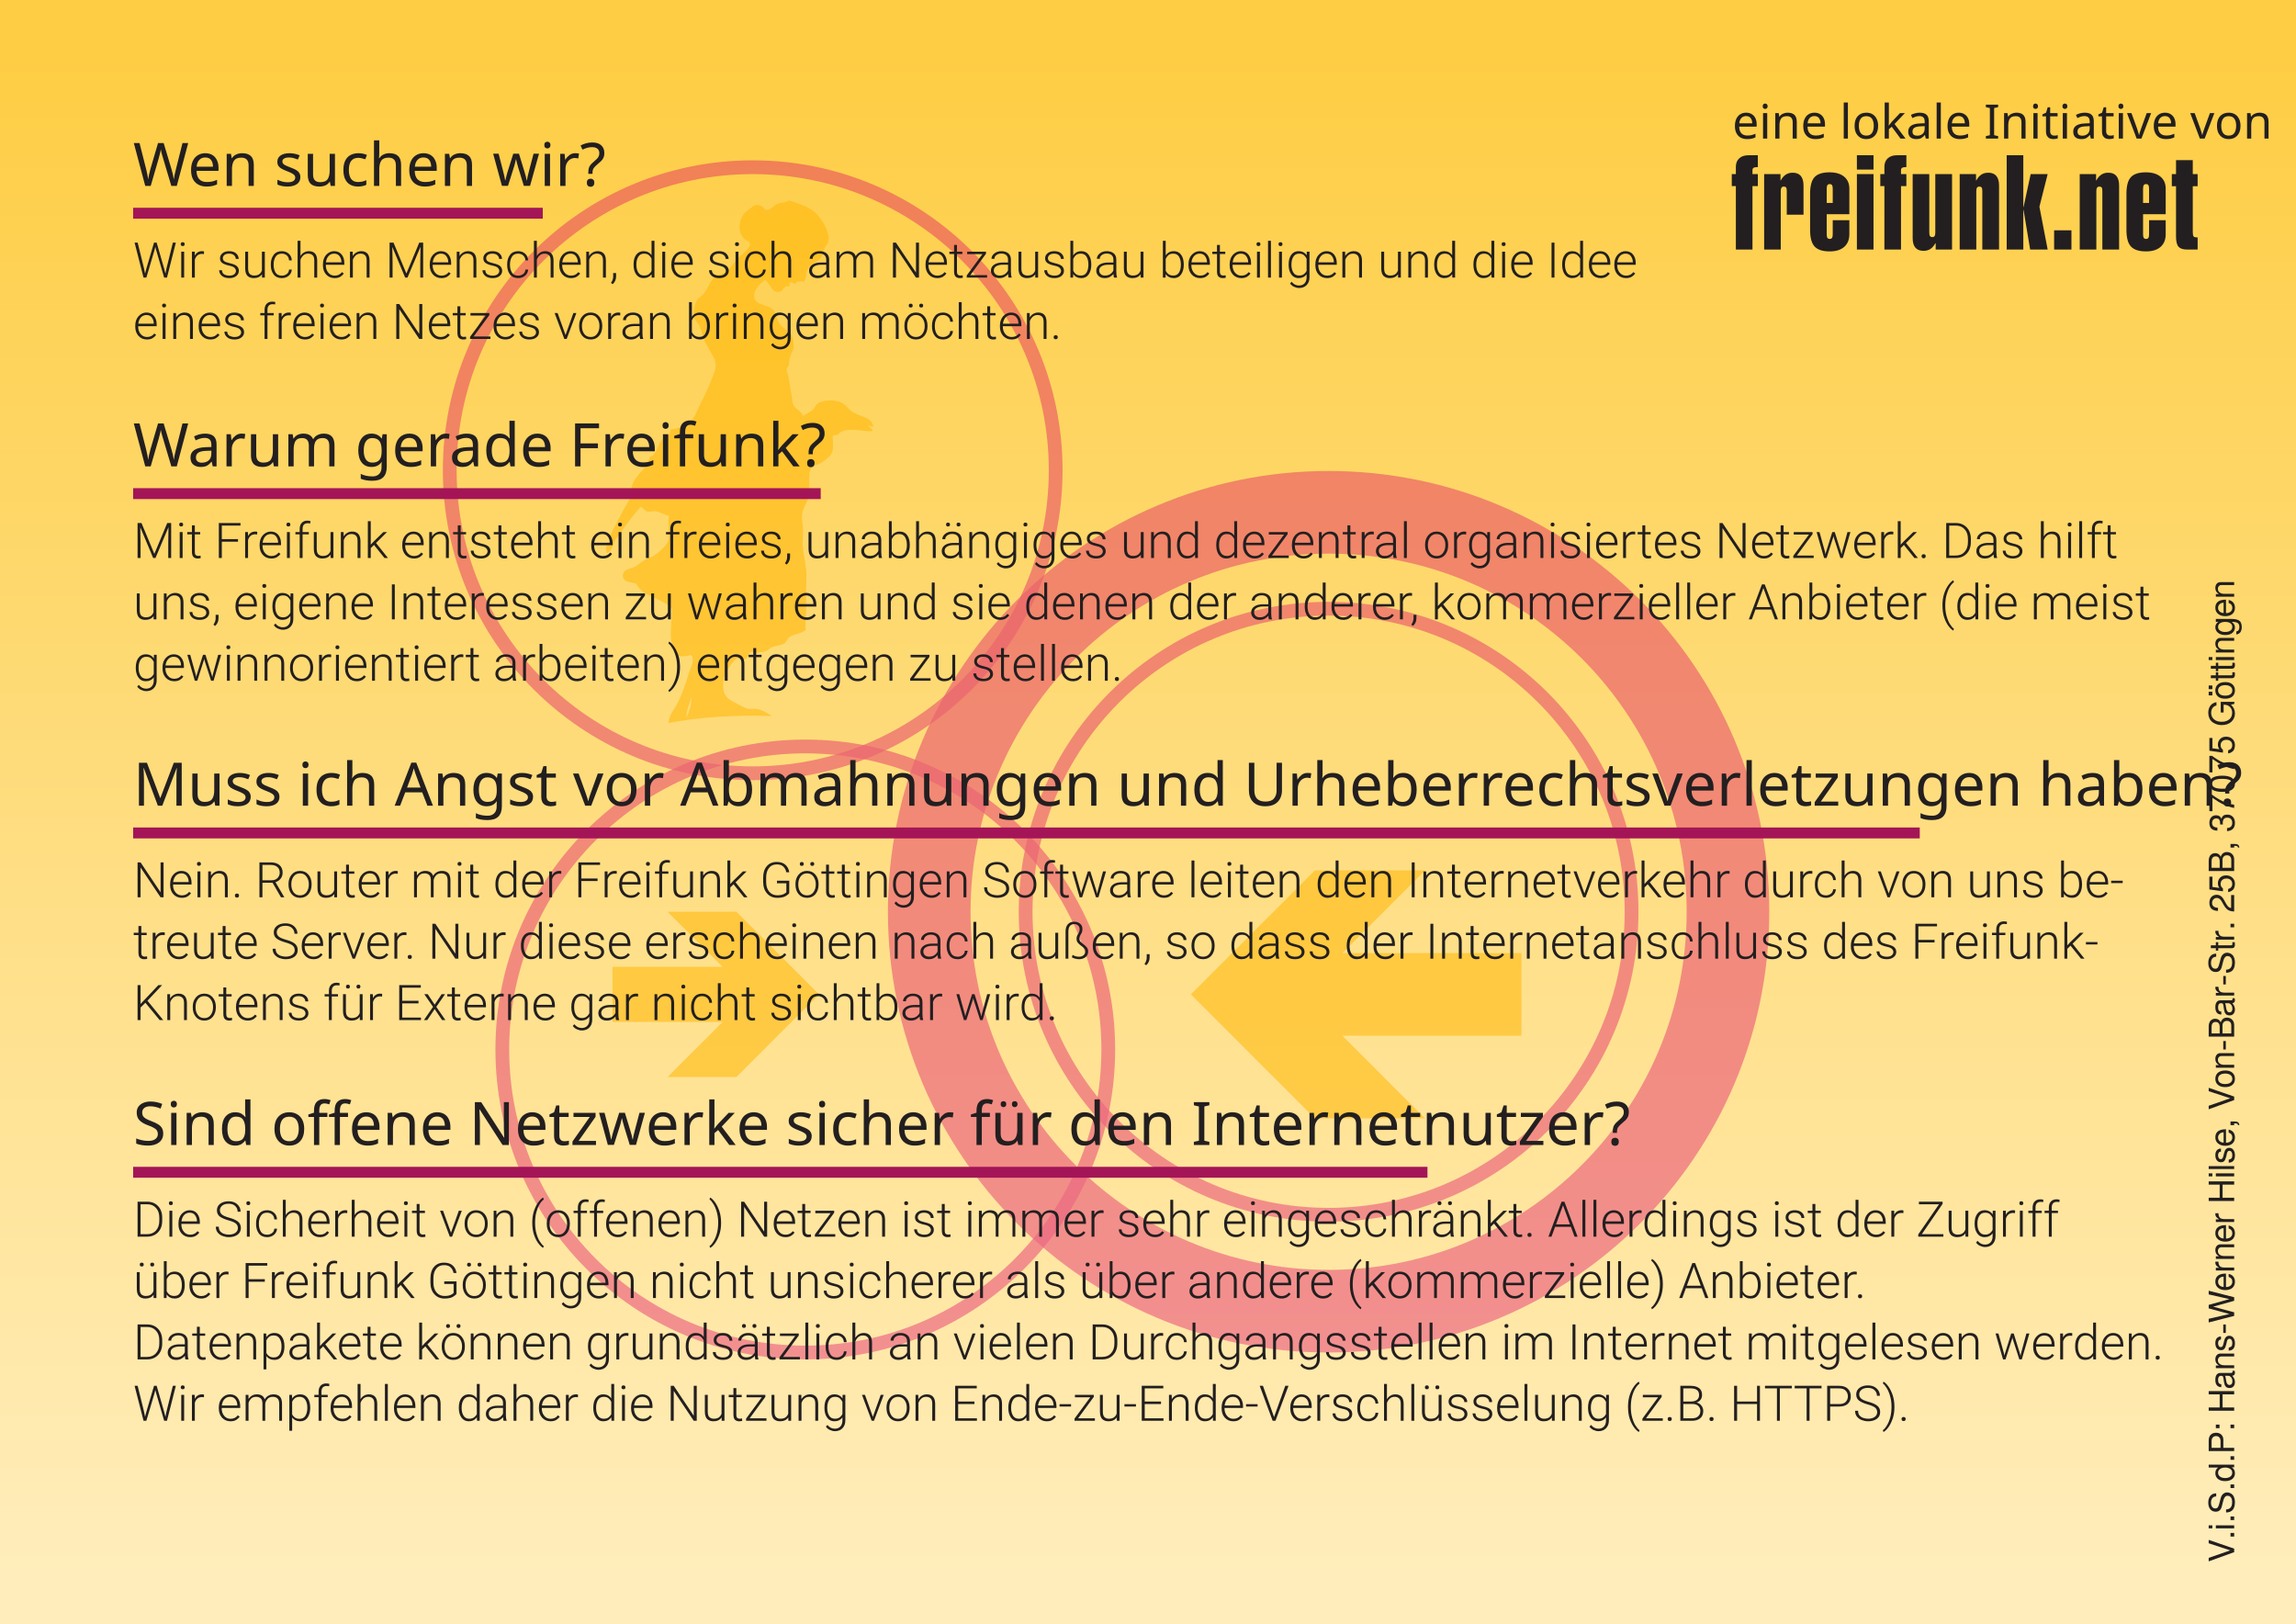
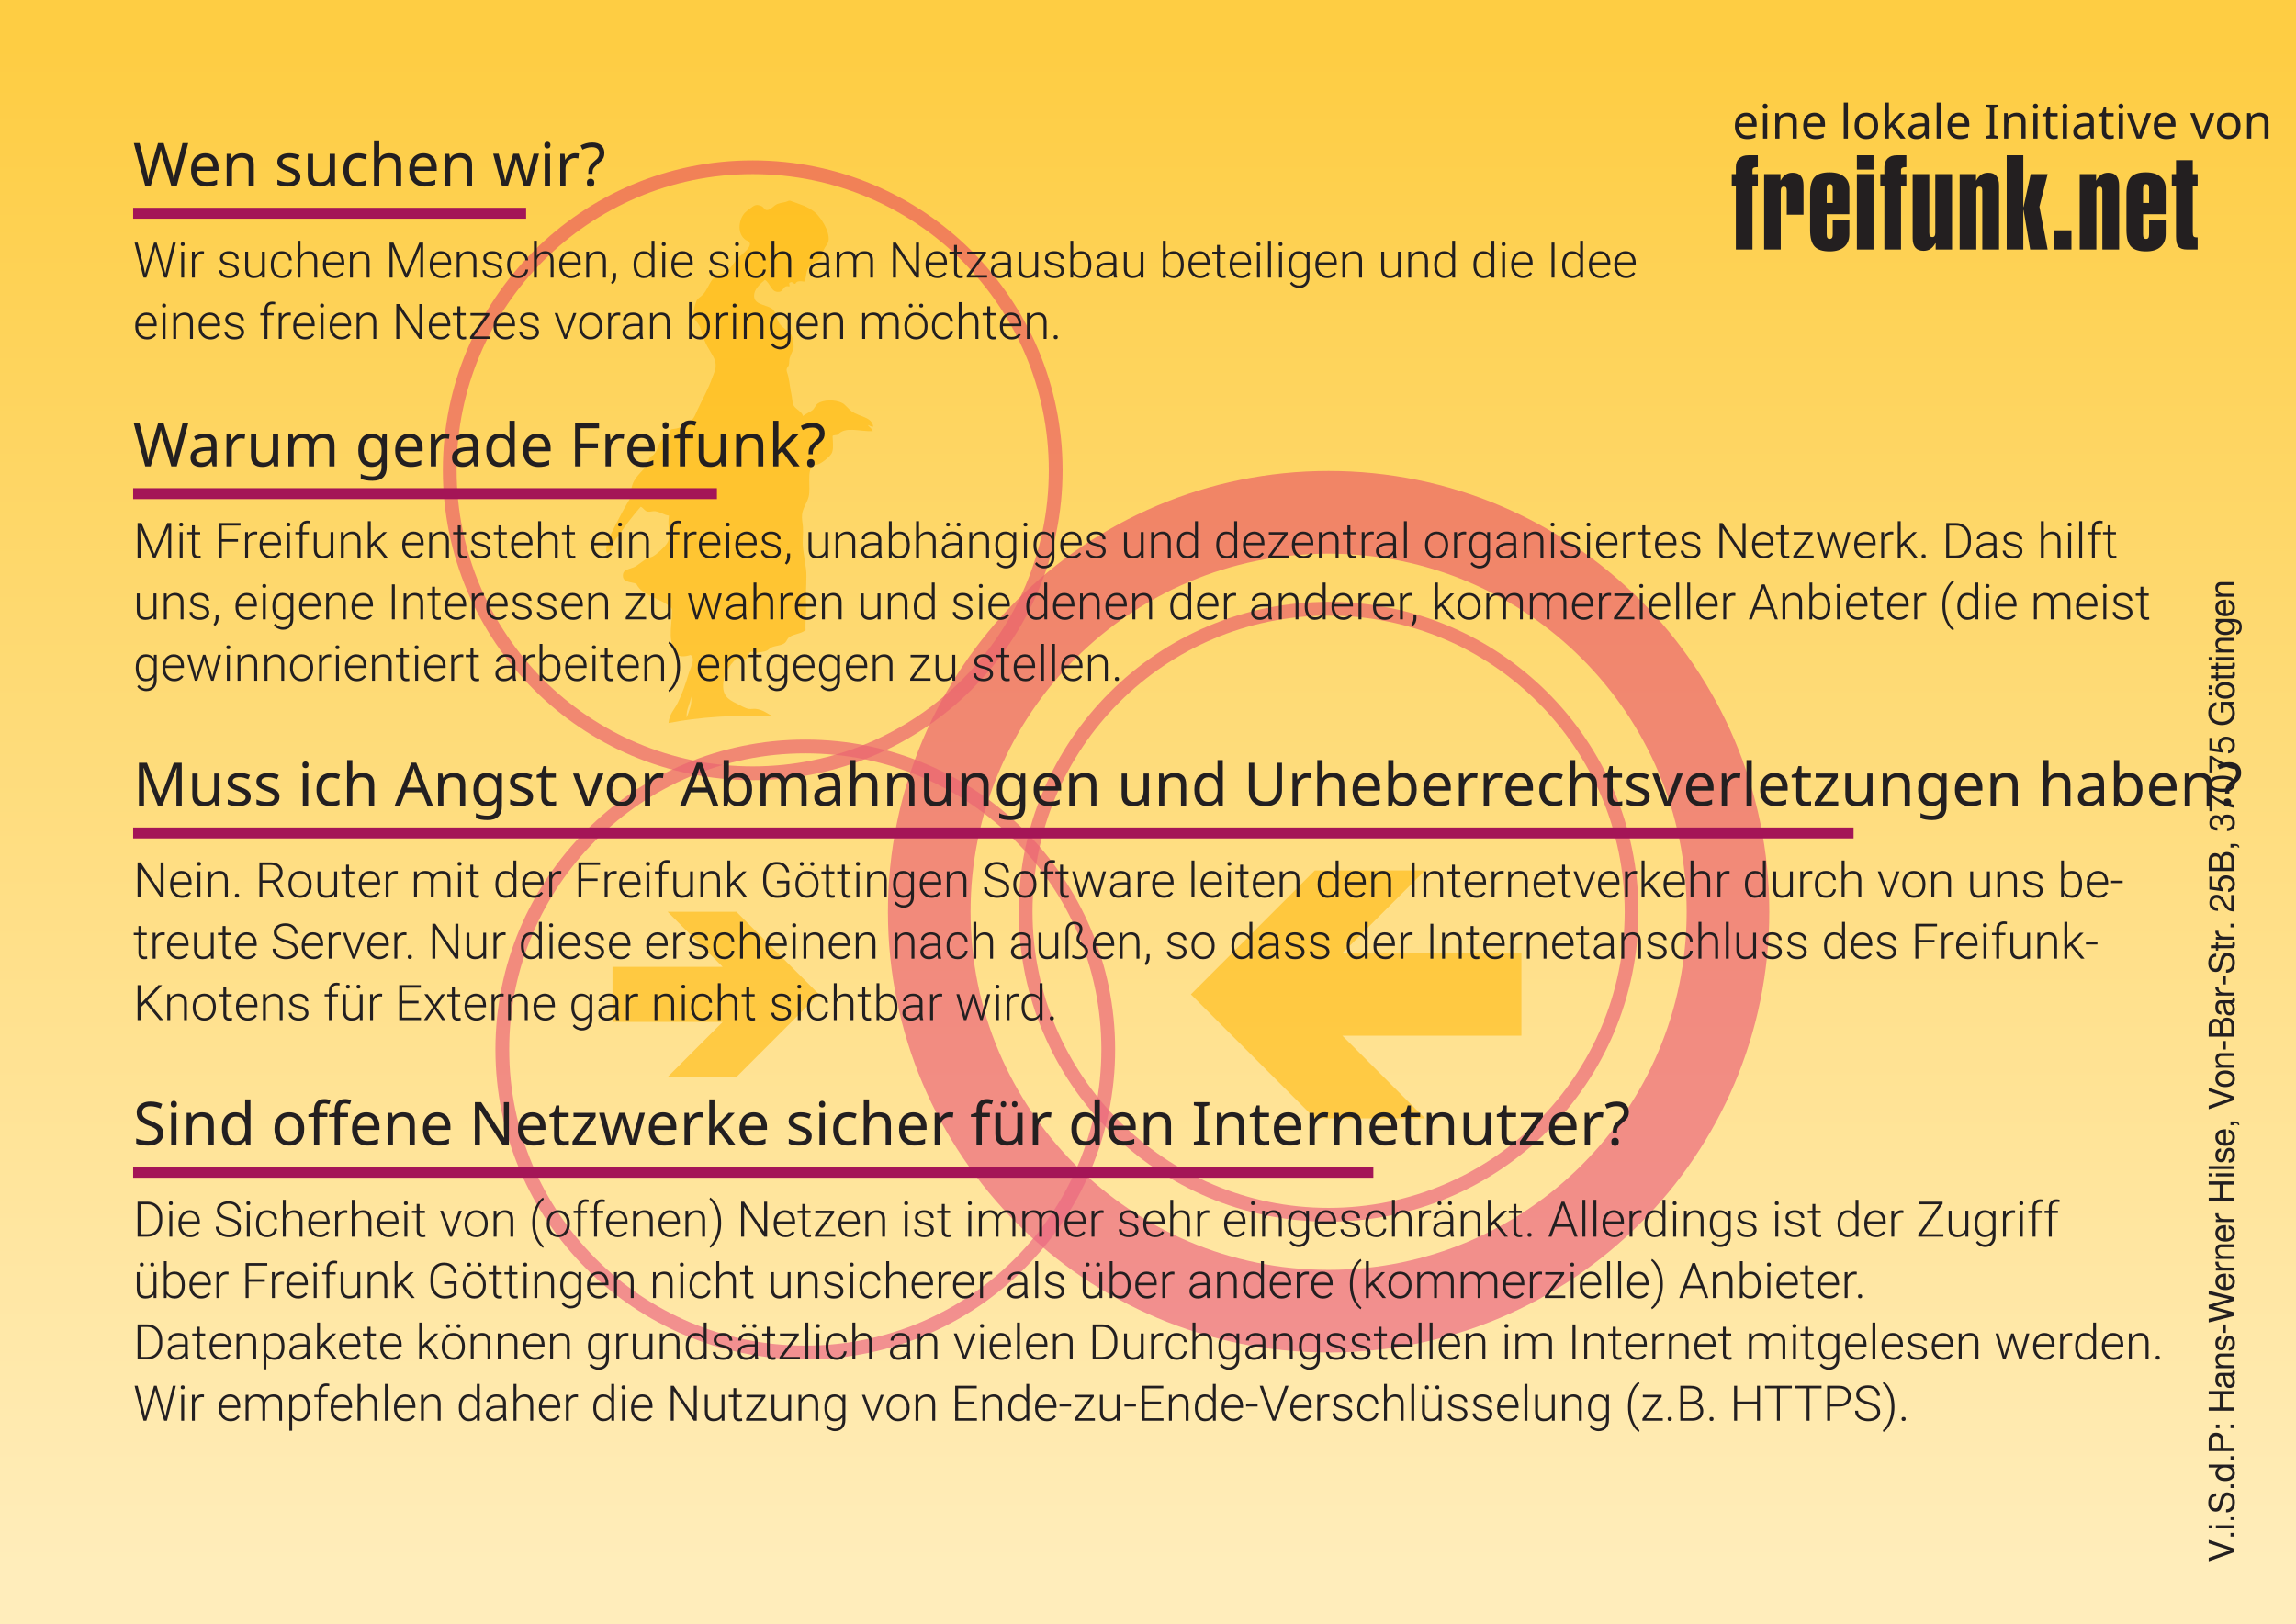
<svg xmlns="http://www.w3.org/2000/svg" xmlns:xlink="http://www.w3.org/1999/xlink" id="svg3300" version="1.1" width="526.175" height="372.05" xml:space="preserve">
  <defs id="defs3304">
    <clipPath clipPathUnits="userSpaceOnUse" id="clipPath3316">
      <path d="m 0,0 0,2976 4209,0 L 4209,0 0,0 z" id="path3318" />
    </clipPath>
    <clipPath clipPathUnits="userSpaceOnUse" id="clipPath3322">
      <path d="m 4209.45,-28.082 -4209.45,0 0,3004.462 4209.45,0 0,-3004.462 m -1676.42,304.461 0,0 c 653.38,0 1183.03,531.883 1183.03,1188.001 l 0,0 c 0,656.12 -529.65,1188 -1183.03,1188 -478.94,0 -891.38,-285.76 -1077.47,-696.79 -19.94,1.46 -40.05,2.2 -60.36,2.2 -450.938,0 -816.477,-365.55 -816.477,-816.48 0,-450.919 365.539,-816.47 816.477,-816.47 178.15,0 342.97,57.051 477.19,153.89 188.65,-127.75 415.99,-202.351 660.64,-202.351" id="path3324" />
    </clipPath>
    <linearGradient x1="0" y1="0" x2="1" y2="0" gradientUnits="userSpaceOnUse" gradientTransform="matrix(0,311.574,311.574,0,218.17,-13.937)" spreadMethod="pad" id="linearGradient3326">
      <stop style="stop-color:#fecd43;stop-opacity:1;" offset="0" id="stop3328" />
      <stop style="stop-color:#ffedbb;stop-opacity:1;" offset="1" id="stop3330" />
    </linearGradient>
    <clipPath clipPathUnits="userSpaceOnUse" id="clipPath3338">
      <path d="m 1395.2,324.84 c -450.938,0 -816.477,365.551 -816.477,816.47 0,450.93 365.539,816.48 816.477,816.48 20.31,0 40.42,-0.74 60.36,-2.2 -22.78,-50.31 -42.19,-102.55 -57.89,-156.32 -0.81,0.01 -1.66,0.01 -2.48,0.01 -361.96,-0.02 -655.268,-294.62 -655.272,-657.97 l 16.031,0 16.031,0 -16.031,0 -16.031,0 c 0.004,-363.341 293.312,-657.951 655.272,-657.958 126.83,0 245.23,36.168 345.54,98.796 41.35,-37.476 85.32,-72.039 131.66,-103.418 C 1738.17,381.891 1573.35,324.84 1395.2,324.84 m -0.01,190.57 C 1223.06,515.422 1067.37,585.422 954.535,698.711 841.727,812.02 771.988,968.398 771.98,1141.31 c 0.008,172.92 69.747,329.3 182.555,442.61 111.435,111.88 264.665,181.54 434.255,183.26 -25.3,-96.67 -38.77,-198.16 -38.77,-302.8 0,-41.01 2.07,-81.55 6.11,-121.48 l -104.22,104.69 -150.52,0 106.55,-107.04 -213.28,-0.01 0,-107.07 213.28,0.03 -106.55,-107.05 150.52,0 118.2,118.74 c 46.38,-249.71 170.53,-471.928 346.28,-640.362 -93.8,-56.777 -203.66,-89.406 -321.2,-89.418" id="path3340" />
    </clipPath>
    <linearGradient x1="0" y1="0" x2="1" y2="0" gradientUnits="userSpaceOnUse" gradientTransform="matrix(0,311.574,311.574,0,218.17,-13.937)" spreadMethod="pad" id="linearGradient3342">
      <stop style="stop-opacity:1;stop-color:#ffffff" offset="0" id="stop3344" />
      <stop style="stop-opacity:1;stop-color:#fcd053" offset="1" id="stop3346" />
    </linearGradient>
    <clipPath clipPathUnits="userSpaceOnUse" id="clipPath3354">
      <path d="m 2533.03,276.379 0,0 c -244.65,0 -471.99,74.601 -660.64,202.351 -46.34,31.379 -90.31,65.942 -131.66,103.418 55.33,34.551 105.17,77.161 147.87,126.184 76.8,-66.023 163.82,-120.461 258.43,-160.66 118.64,-50.41 249.28,-78.293 385.89,-78.293 0.04,0 0.08,0 0.11,0 0.07,0 0.12,0 0.2,0 204.96,0.012 396.21,62.812 554.24,170.09 158.15,107.32 283.66,259.07 358.92,437.721 50.17,119.06 77.89,250.13 77.88,387.2 0.03,205.65 -62.42,397.54 -169.24,556.23 -106.81,158.74 -257.94,284.84 -436,360.49 -118.67,50.41 -249.35,78.3 -386,78.28 -0.08,0 -0.12,0 -0.2,0 -204.96,0 -396.21,-62.81 -554.23,-170.09 -158.16,-107.32 -283.66,-259.07 -358.92,-437.72 -11.23,-26.64 -21.34,-53.9 -30.26,-81.69 -60.63,18.87 -125,29.13 -191.75,29.38 15.7,53.77 35.11,106.01 57.89,156.32 186.09,411.03 598.53,696.79 1077.47,696.79 653.38,0 1183.03,-531.88 1183.03,-1188 l 0,0 c 0,-656.118 -529.65,-1188.001 -1183.03,-1188.001 m -816.64,328.449 c -175.75,168.434 -299.9,390.652 -346.28,640.362 l 41.64,41.83 -55.62,55.88 c -4.04,39.93 -6.11,80.47 -6.11,121.48 0,104.64 13.47,206.13 38.77,302.8 2.13,0.02 4.27,0.03 6.4,0.03 64.4,0 126.51,-9.8 184.92,-28 -24.96,-87.38 -38.32,-179.66 -38.31,-274.82 l 96.3,0 96.31,0 -96.31,0 -96.3,0 c -0.04,-205.66 62.42,-397.55 169.24,-556.242 44.06,-65.488 95.65,-125.41 153.58,-178.527 -9.24,-10.621 -18.85,-20.941 -28.77,-30.91 -35.79,-35.93 -75.9,-67.512 -119.46,-93.883 m 816.64,57.16 c -165.65,0.043 -318.72,50.391 -446.3,136.871 -32.87,22.301 -64.02,47.012 -93.17,73.86 14.45,32.41 26.37,66.222 35.5,101.152 127.56,-132.121 306.19,-214.23 503.97,-214.242 387.69,0.012 701.86,315.581 701.86,704.761 0,389.18 -314.17,704.74 -701.86,704.76 -335.42,-0.02 -615.81,-236.22 -685.33,-551.95 -25.71,24.66 -53.42,47.24 -82.86,67.47 23.33,82.3 59.41,159.13 106,228.43 86.18,128.13 208.34,229.94 351.49,290.72 95.47,40.54 200.22,62.95 310.7,62.96 165.65,-0.04 318.73,-50.39 446.3,-136.87 127.51,-86.49 228.96,-209.17 289.55,-353.09 40.41,-95.97 62.77,-201.32 62.78,-312.43 -0.04,-166.61 -50.27,-320.54 -136.44,-448.72 C 3109.05,887.551 2986.89,785.73 2843.73,724.949 2748.27,684.422 2643.51,662 2533.03,661.988 m 0,129.703 c -185,0.008 -352.33,75.25 -473.6,197.008 -7.41,7.442 -14.65,15.061 -21.71,22.841 8.36,41.95 12.75,85.35 12.75,129.77 0,173.23 -66.67,330.83 -175.66,448.33 25.41,135.57 91.3,256.71 184.62,350.44 121.27,121.75 288.61,196.99 473.6,197 184.99,-0.01 352.33,-75.25 473.6,-197 121.24,-121.78 196.19,-289.86 196.2,-475.69 -0.01,-185.83 -74.96,-353.92 -196.2,-475.691 -121.27,-121.758 -288.61,-197 -473.6,-197.008 m 206.94,223.469 0,0 -180.43,181.24 361.16,0.03 0,181.21 -361.16,0 180.43,181.25 -254.87,0 -270.64,-271.87 270.64,-271.86 254.87,0 M 1968.9,896.422 c -72.53,72.726 -131.24,159.388 -171.72,255.528 -40.4,95.97 -62.76,201.32 -62.77,312.44 0.01,64.54 7.56,127.19 21.81,187.16 28.39,-20.3 55.03,-42.94 79.63,-67.63 1.53,-1.54 3.07,-3.1 4.59,-4.66 -6.11,-37.39 -9.28,-75.75 -9.28,-114.87 l 16.03,0 16.03,0 -16.03,0 -16.03,0 c 0,-176.73 64.8,-338.3 171.84,-462.01 -8.27,-36.65 -19.74,-72.071 -34.1,-105.958 m 41.88,146.718 c -92.33,115.3 -147.55,261.73 -147.56,421.25 0,28.52 1.77,56.63 5.2,84.21 93.51,-109.48 149.98,-251.69 149.98,-407.29 0,-33.4 -2.6,-66.19 -7.62,-98.17" id="path3356" />
    </clipPath>
    <linearGradient x1="0" y1="0" x2="1" y2="0" gradientUnits="userSpaceOnUse" gradientTransform="matrix(0,311.574,311.574,0,218.17,-13.937)" spreadMethod="pad" id="linearGradient3358">
      <stop style="stop-opacity:1;stop-color:#ffffff" offset="0" id="stop3360" />
      <stop style="stop-opacity:1;stop-color:#fcd053" offset="1" id="stop3362" />
    </linearGradient>
    <clipPath clipPathUnits="userSpaceOnUse" id="clipPath3370">
      <path d="m 1395.19,483.352 c -361.96,0.007 -655.268,294.617 -655.272,657.958 l 16.031,0 16.031,0 -16.031,0 -16.031,0 c 0.004,363.35 293.312,657.95 655.272,657.97 0.82,0 1.67,0 2.48,-0.01 66.75,-0.25 131.12,-10.51 191.75,-29.38 -3.26,-10.16 -6.36,-20.38 -9.31,-30.68 -58.41,18.2 -120.52,28 -184.92,28 -2.13,0 -4.27,-0.01 -6.4,-0.03 C 1219.2,1765.46 1065.97,1695.8 954.535,1583.92 841.727,1470.61 771.988,1314.23 771.98,1141.31 771.988,968.398 841.727,812.02 954.535,698.711 1067.37,585.422 1223.06,515.422 1395.19,515.41 c 117.54,0.012 227.4,32.641 321.2,89.418 43.56,26.371 83.67,57.953 119.46,93.883 9.92,9.969 19.53,20.289 28.77,30.91 7.88,-7.223 15.87,-14.32 23.98,-21.289 -42.7,-49.023 -92.54,-91.633 -147.87,-126.184 -100.31,-62.628 -218.71,-98.796 -345.54,-98.796 m 598.37,389.367 c -8.39,7.722 -16.61,15.621 -24.66,23.703 14.36,33.887 25.83,69.308 34.1,105.958 8.43,-9.739 17.12,-19.239 26.06,-28.509 -9.13,-34.93 -21.05,-68.742 -35.5,-101.152 m 44.16,138.821 c -9.29,10.25 -18.28,20.79 -26.94,31.6 5.02,31.98 7.62,64.77 7.62,98.17 0,155.6 -56.47,297.81 -149.98,407.29 1.72,13.81 3.85,27.5 6.39,41.04 108.99,-117.5 175.66,-275.1 175.66,-448.33 0,-44.42 -4.39,-87.82 -12.75,-129.77 m -197.28,567.72 c -1.52,1.56 -3.06,3.12 -4.59,4.66 -24.6,24.69 -51.24,47.33 -79.63,67.63 2.65,11.14 5.52,22.17 8.62,33.12 29.44,-20.23 57.15,-42.81 82.86,-67.47 -2.75,-12.52 -5.18,-25.18 -7.26,-37.94" id="path3372" />
    </clipPath>
    <linearGradient x1="0" y1="0" x2="1" y2="0" gradientUnits="userSpaceOnUse" gradientTransform="matrix(0,311.574,311.574,0,218.17,-13.937)" spreadMethod="pad" id="linearGradient3374">
      <stop style="stop-opacity:1;stop-color:#f8ccdc" offset="0" id="stop3376" />
      <stop style="stop-opacity:1;stop-color:#f6a344" offset="1" id="stop3378" />
    </linearGradient>
    <clipPath clipPathUnits="userSpaceOnUse" id="clipPath3386">
      <path d="m 2739.97,1015.16 -254.87,0 -270.64,271.86 270.64,271.87 254.87,0 -180.43,-181.25 361.16,0 0,-181.21 -361.16,-0.03 180.43,-181.24" id="path3388" />
    </clipPath>
    <linearGradient x1="0" y1="0" x2="1" y2="0" gradientUnits="userSpaceOnUse" gradientTransform="matrix(0,311.574,311.574,0,218.17,-13.937)" spreadMethod="pad" id="linearGradient3390">
      <stop style="stop-opacity:1;stop-color:#feebca" offset="0" id="stop3392" />
      <stop style="stop-opacity:1;stop-color:#fbbf28" offset="1" id="stop3394" />
    </linearGradient>
    <clipPath clipPathUnits="userSpaceOnUse" id="clipPath3402">
      <path d="m 1251.91,1126.45 -150.52,0 106.55,107.05 -213.28,-0.03 0,107.07 213.28,0.01 -106.55,107.04 150.52,0 104.22,-104.69 55.62,-55.88 -41.64,-41.83 -118.2,-118.74" id="path3404" />
    </clipPath>
    <linearGradient x1="0" y1="0" x2="1" y2="0" gradientUnits="userSpaceOnUse" gradientTransform="matrix(0,311.574,311.574,0,218.17,-13.937)" spreadMethod="pad" id="linearGradient3406">
      <stop style="stop-opacity:1;stop-color:#feebca" offset="0" id="stop3408" />
      <stop style="stop-opacity:1;stop-color:#fbbf28" offset="1" id="stop3410" />
    </linearGradient>
    <clipPath clipPathUnits="userSpaceOnUse" id="clipPath3418">
      <path d="m 2533.23,469.379 c -0.08,0 -0.13,0 -0.2,0 -0.03,0 -0.07,0 -0.11,0 -136.61,0 -267.25,27.883 -385.89,78.293 -94.61,40.199 -181.63,94.637 -258.43,160.66 -8.11,6.969 -16.1,14.066 -23.98,21.289 -57.93,53.117 -109.52,113.039 -153.58,178.527 -106.82,158.692 -169.28,350.582 -169.24,556.242 l 96.3,0 96.31,0 -96.31,0 -96.3,0 c -0.01,95.16 13.35,187.44 38.31,274.82 2.95,10.3 6.05,20.52 9.31,30.68 8.92,27.79 19.03,55.05 30.26,81.69 75.26,178.65 200.76,330.4 358.92,437.72 158.02,107.28 349.27,170.09 554.23,170.09 0.08,0 0.12,0 0.2,0 136.65,0.02 267.33,-27.87 386,-78.28 178.06,-75.65 329.19,-201.75 436,-360.49 106.82,-158.69 169.27,-350.58 169.24,-556.23 0.01,-137.07 -27.71,-268.14 -77.88,-387.2 C 3371.13,898.539 3245.62,746.789 3087.47,639.469 2929.44,532.191 2738.19,469.391 2533.23,469.379 m -539.67,403.34 c 29.15,-26.848 60.3,-51.559 93.17,-73.86 127.58,-86.48 280.65,-136.828 446.3,-136.871 110.48,0.012 215.24,22.434 310.7,62.961 143.16,60.781 265.32,162.602 351.49,290.721 86.17,128.18 136.4,282.11 136.44,448.72 -0.01,111.11 -22.37,216.46 -62.78,312.43 -60.59,143.92 -162.04,266.6 -289.55,353.09 -127.57,86.48 -280.65,136.83 -446.3,136.87 -110.48,-0.01 -215.23,-22.42 -310.7,-62.96 -143.15,-60.78 -265.31,-162.59 -351.49,-290.72 -46.59,-69.3 -82.67,-146.13 -106,-228.43 -3.1,-10.95 -5.97,-21.98 -8.62,-33.12 -14.25,-59.97 -21.8,-122.62 -21.81,-187.16 0.01,-111.12 22.37,-216.47 62.77,-312.44 40.48,-96.14 99.19,-182.802 171.72,-255.528 8.05,-8.082 16.27,-15.981 24.66,-23.703" id="path3420" />
    </clipPath>
    <linearGradient x1="0" y1="0" x2="1" y2="0" gradientUnits="userSpaceOnUse" gradientTransform="matrix(0,311.574,311.574,0,218.17,-13.937)" spreadMethod="pad" id="linearGradient3422">
      <stop style="stop-opacity:1;stop-color:#f8ccdc" offset="0" id="stop3424" />
      <stop style="stop-opacity:1;stop-color:#f6a344" offset="1" id="stop3426" />
    </linearGradient>
    <clipPath clipPathUnits="userSpaceOnUse" id="clipPath3434">
      <path d="m 2533.03,759.629 c -197.78,0.012 -376.41,82.121 -503.97,214.242 -8.94,9.27 -17.63,18.77 -26.06,28.509 -107.04,123.71 -171.84,285.28 -171.84,462.01 l 16.03,0 16.03,0 -16.03,0 -16.03,0 c 0,39.12 3.17,77.48 9.28,114.87 2.08,12.76 4.51,25.42 7.26,37.94 69.52,315.73 349.91,551.93 685.33,551.95 387.69,-0.02 701.86,-315.58 701.86,-704.76 0,-389.18 -314.17,-704.749 -701.86,-704.761 m -495.31,251.911 c 7.06,-7.78 14.3,-15.399 21.71,-22.841 121.27,-121.758 288.6,-197 473.6,-197.008 184.99,0.008 352.33,75.25 473.6,197.008 121.24,121.771 196.19,289.861 196.2,475.691 -0.01,185.83 -74.96,353.91 -196.2,475.69 -121.27,121.75 -288.61,196.99 -473.6,197 -184.99,-0.01 -352.33,-75.25 -473.6,-197 -93.32,-93.73 -159.21,-214.87 -184.62,-350.44 -2.54,-13.54 -4.67,-27.23 -6.39,-41.04 -3.43,-27.58 -5.2,-55.69 -5.2,-84.21 0.01,-159.52 55.23,-305.95 147.56,-421.25 8.66,-10.81 17.65,-21.35 26.94,-31.6" id="path3436" />
    </clipPath>
    <linearGradient x1="0" y1="0" x2="1" y2="0" gradientUnits="userSpaceOnUse" gradientTransform="matrix(0,311.574,311.574,0,218.17,-13.937)" spreadMethod="pad" id="linearGradient3438">
      <stop style="stop-opacity:1;stop-color:#f8ccdc" offset="0" id="stop3440" />
      <stop style="stop-opacity:1;stop-color:#f6a344" offset="1" id="stop3442" />
    </linearGradient>
    <linearGradient xlink:href="#linearGradient3326-6" id="linearGradient5866-1" x1="14.173" y1="14.176" x2="14.173" y2="357.877" gradientUnits="userSpaceOnUse" gradientTransform="matrix(0.8106313,0,0,0.8149533,-2.796976,-300.4216)" />
    <linearGradient x1="0" y1="0" x2="1" y2="0" gradientUnits="userSpaceOnUse" gradientTransform="matrix(0,311.574,311.574,0,218.17,-13.937)" spreadMethod="pad" id="linearGradient3326-6">
      <stop style="stop-color:#fecd43;stop-opacity:1;" offset="0" id="stop3328-7" />
      <stop style="stop-color:#ffedbb;stop-opacity:1;" offset="1" id="stop3330-6" />
    </linearGradient>
    <linearGradient xlink:href="#linearGradient3326-6" id="linearGradient4007" gradientUnits="userSpaceOnUse" gradientTransform="matrix(1.013289,0,0,1.018692,-3.49622,-3.477128)" x1="14.173" y1="14.176" x2="14.173" y2="357.877" />
  </defs>
  <g id="layer6" style="display:inline">
    <rect style="fill:url(#linearGradient4007);fill-opacity:1;stroke:none" id="rect5858" width="540.354" height="386.22" x="-7.087" y="-7.084" />
    <flowRoot xml:space="preserve" id="flowRoot3446" style="font-size:16px;font-style:normal;font-variant:normal;font-weight:normal;font-stretch:condensed;text-align:start;line-height:125%;letter-spacing:0px;word-spacing:0px;writing-mode:tb-rl;text-anchor:start;fill:#000000;fill-opacity:1;stroke:none;font-family:Swiss911 XCm BT;-inkscape-font-specification:Swiss911 XCm BT Condensed">
      <flowRegion id="flowRegion3448">
        <rect id="rect3450" width="266.406" height="54.544" x="242.866" y="90.716" />
      </flowRegion>
      <flowPara id="flowPara3452" />
    </flowRoot>
  </g>
  <g id="layer5" style="opacity:0.538">
    <circle id="circle4-6-3-6-5" r="22" cy="54" cx="36" style="fill:none;stroke:#dc0067;stroke-width:1px;display:inline;stroke-opacity:0.71" transform="matrix(3.156022,0,0,3.156022,70.93093,70.04667)" d="M 58,54 C 58,66.15 48.15,76 36,76 23.85,76 14,66.15 14,54 14,41.85 23.85,32 36,32 c 12.15,0 22,9.85 22,22 z" />
    <circle id="circle6-9-8-5-2" r="22" cy="44" cx="74" style="fill:none;stroke:#dc0067;stroke-width:1px;display:inline;stroke-opacity:0.71" transform="matrix(3.156022,0,0,3.156022,70.93093,70.04667)" d="M 96,44 C 96,56.15 86.15,66 74,66 61.85,66 52,56.15 52,44 52,31.85 61.85,22 74,22 c 12.15,0 22,9.85 22,22 z" />
    <circle id="circle8-02-0-4-8" r="29" cy="44" cx="74" style="fill:none;stroke:#dc0067;stroke-width:6;stroke-miterlimit:4;stroke-dasharray:none;display:inline;stroke-opacity:0.71" transform="matrix(3.156022,0,0,3.156022,70.93093,70.04667)" d="M 103,44 C 103,60.016 90.016,73 74,73 57.984,73 45,60.016 45,44 45,27.984 57.984,15 74,15 c 16.016,0 29,12.984 29,29 z" />
    <polygon id="polygon10-0-6-3-1" points="31,44 26,44 30,48 22,48 22,52 30,52 26,56 31,56 37,50 " style="fill:#ffb400;fill-opacity:1;display:inline" transform="matrix(3.156022,0,0,3.156022,70.93093,70.04667)" />
    <polygon id="polygon12-0-7-5-9" points="75,47 81,41 73,41 64,50 73,59 81,59 75,53 88,53 88,47 " style="fill:#ffb400;fill-opacity:1;display:inline" transform="matrix(3.156022,0,0,3.156022,70.93093,70.04667)" />
    <circle id="circle4-9-7-3-8-9" r="22" cy="54" cx="36" style="fill:none;stroke:#dc0067;stroke-width:1;stroke-miterlimit:4;stroke-dasharray:none;display:inline;stroke-opacity:0.71" transform="matrix(3.156022,0,0,3.156022,58.88195,-62.6768)" d="M 58,54 C 58,66.15 48.15,76 36,76 23.85,76 14,66.15 14,54 14,41.85 23.85,32 36,32 c 12.15,0 22,9.85 22,22 z" />
    <path id="path5-4-5-0-0" d="m 180.769,45.989 c 0.102,0 0.204,0 0.304,0 2.07,0.792 4.1,1.259 5.776,2.735 1.244,1.095 3.317,4.217 3.04,6.383 -0.096,0.746 -0.796,1.368 -1.115,2.129 -0.245,0.584 -0.249,1.209 -0.507,1.621 -0.666,1.065 -2.165,1.367 -2.939,2.43 -0.733,1.011 -0.371,1.907 -1.013,3.245 -0.863,-0.141 -1.787,-0.22 -2.027,0.507 -0.55,0.023 -0.656,-0.633 -1.216,-0.305 -0.445,0.152 0.037,0.631 -0.204,0.913 -1.372,-0.428 -1.272,1.069 -2.229,1.214 -1.924,0.293 -2.022,-1.929 -3.344,-2.735 -0.944,0.778 -2.209,1.932 -2.432,3.142 -0.534,2.902 3.299,2.366 4.459,3.851 0.528,0.675 0.593,2.017 1.317,3.038 0.67,0.945 1.935,1.613 2.635,2.433 0.35,0.409 0.663,2.245 0.608,2.939 -0.053,0.694 -0.635,1.545 -0.912,2.532 -0.152,0.546 -0.055,1.179 -0.204,1.622 -0.118,0.352 -0.48,0.575 -0.507,1.014 -0.026,0.394 0.282,1.015 0.405,1.621 0.333,1.64 0.41,2.68 0.709,4.052 0.173,0.792 0.211,1.816 0.405,2.331 0.391,1.034 2.057,1.548 2.229,2.635 0.668,-0.539 1.419,-0.783 2.128,-1.317 0.551,-0.413 0.726,-1.151 1.216,-1.519 1.236,-0.935 4.111,-1.026 5.776,-0.098 0.591,0.33 1.239,1.245 2.027,1.824 1.843,1.354 4.683,1.256 4.965,3.547 -0.522,-0.023 -0.847,-0.248 -1.216,-0.403 0.069,0.37 0.964,0.79 1.115,1.417 -2.991,0.118 -6.361,-1.177 -8.005,0.812 -0.359,0.141 -0.968,0.043 -1.216,0.302 0.066,1.457 0.249,2.715 -0.102,3.751 -0.306,0.901 -2.318,2.413 -3.141,2.733 -0.412,0.166 -0.861,0.066 -1.216,0.303 -1.512,0.998 -0.503,5.135 -1.013,7.095 -0.391,1.5 -1.349,2.583 -1.52,4.155 -0.1,0.916 0.132,1.817 0.204,2.836 0.102,1.483 -0.167,3.109 0,4.662 0.153,1.427 0.525,3.506 0.709,4.965 0.258,2.046 -0.119,4.816 0,7.399 0.116,2.518 -0.211,4.664 -0.103,6.585 -1.213,0.935 -2.618,0.816 -3.749,1.622 -0.455,0.323 -0.56,0.951 -1.013,1.318 -0.77,0.621 -2.05,0.58 -3.04,1.012 -0.406,0.186 -0.634,0.513 -1.013,0.708 -0.863,0.446 -1.747,0.333 -2.635,0.61 -0.451,0 -0.524,-0.355 -1.013,-0.304 -0.578,0.266 -0.722,0.968 -1.013,1.518 -0.586,0.377 -1.699,0.184 -2.229,-0.095 -0.859,0.723 -1.931,2.034 -2.533,3.344 -0.288,0.629 -0.532,1.516 -0.608,2.23 -0.325,3.05 1.068,3.876 3.04,4.863 0.823,0.413 1.951,1.084 2.736,1.217 0.538,0.084 1.127,-0.048 1.621,0 1.586,0.163 2.558,0.972 3.749,1.622 -8.432,-0.257 -16.735,0.247 -23.712,1.619 0.201,-2.112 1.322,-3.024 2.128,-4.661 0.992,-2.015 1.784,-4.269 2.432,-6.484 0.467,-1.6 1.722,-3.56 0.507,-4.459 -1.335,0.471 -2.956,0.518 -3.749,-0.507 -0.249,-0.251 0.074,-0.439 0,-0.812 -1.503,-2.407 -0.442,-6.121 -0.507,-9.22 -2.12,-2.541 -6.687,-2.636 -8.208,-5.776 -1.323,-0.477 -3.253,-0.257 -3.04,-2.126 0.13,-1.15 1.468,-1.223 2.432,-1.623 0.975,-0.405 1.988,-1.459 3.141,-2.026 0.455,-0.232 0.954,-0.294 1.317,-0.507 0.999,-0.584 2.664,-2.101 3.243,-3.04 0.958,-1.552 -0.018,-3.724 0.405,-6.283 -0.996,-0.098 -1.967,-0.837 -3.141,-1.013 -0.558,-0.079 -1.192,0.2 -1.723,0.098 -0.752,-0.141 -1.027,-0.935 -1.621,-1.115 -1.767,2.036 -3.504,4.273 -4.965,6.485 -0.289,0.439 -0.703,0.81 -0.912,1.217 -0.524,1.019 -0.621,2.376 -1.824,2.937 -0.476,-0.678 -0.031,-2.956 0.608,-2.532 0.078,-0.484 -0.158,-0.653 -0.102,-1.115 1.893,-3.681 3.7,-7.445 5.979,-10.742 -0.35,-0.236 -0.584,1.001 -1.013,0.709 0.041,-3.099 1.923,-4.358 3.344,-6.077 0.029,-0.975 0.872,-1.237 1.013,-2.333 1.719,-0.482 1.604,-2.535 2.635,-3.749 0.547,-0.645 1.199,-0.782 1.824,-1.419 0.154,-0.351 0.129,-0.885 0.405,-1.115 1.67,-0.202 2.641,-0.553 3.749,-1.317 1.503,-1.036 1.575,-1.626 2.331,-3.243 1.192,-2.549 2.37,-4.553 3.344,-7.296 0.407,-1.144 0.987,-2.05 0.71,-3.544 -0.252,-1.356 -1.769,-3.062 -2.534,-5.066 -0.459,-1.208 -0.706,-2.42 -1.115,-3.246 -0.425,-0.856 -1.166,-1.324 -1.317,-2.129 -0.218,-1.156 0.438,-3.194 0.709,-3.748 0.225,-0.463 1.063,-0.883 1.52,-1.42 1.043,-1.225 1.578,-3.201 2.736,-4.053 0.611,-0.45 1.476,-0.495 2.128,-0.81 1.08,-0.524 1.93,-2.135 2.939,-3.244 0.984,-1.079 4.511,-3.358 1.925,-4.254 -2.234,-1.498 -1.579,-5.027 -0.102,-6.386 0.585,-0.538 1.007,-0.809 1.641,-1.27 0.746,-0.542 1.28,-0.428 2.007,-0.141 0.546,0.227 0.661,0.859 1.216,0.912 0.883,0.077 1.67,-1.11 2.533,-1.419 0.991,-0.354 1.636,-0.258 2.533,-0.71 z M 157.361,164.447 c 0.488,-1.405 1.303,-3.021 1.013,-4.864 -0.163,1.796 -1.155,2.762 -1.013,4.864 z" style="fill:#ffb400;fill-opacity:1;fill-rule:nonzero;display:inline" />
  </g>
  <g id="g3308" transform="matrix(1.25,0,0,-1.25,0,372.0499)" style="display:inline">
    <g id="g4458" transform="translate(-11.2,11.2)">
-       <path d="m 35.61,246.355 75.099,0 0,2 -75.099,0 0,-2 z" style="fill:#a41557;fill-opacity:1;fill-rule:nonzero;stroke:none" id="path3446" />
+       <path d="m 35.61,246.355 72.047,0 0,2 -72.047,0 0,-2 z" style="fill:#a41557;fill-opacity:1;fill-rule:nonzero;stroke:none" id="path3446" />
      <text y="-252.355" x="35.61" id="text3456" transform="scale(1,-1)">
        <tspan y="-252.355" x="35.61" id="tspan3458" style="font-size:11px;font-variant:normal;font-weight:normal;writing-mode:lr-tb;fill:#231f20;fill-opacity:1;fill-rule:nonzero;stroke:none;font-family:Oswald;-inkscape-font-specification:Oswald-Regular">Wen suchen wir?</tspan>
      </text>
      <text y="-235.555" x="35.61" id="text3460" transform="scale(1,-1)">
        <tspan y="-235.555" x="35.61" style="font-size:9px;font-variant:normal;font-weight:300;writing-mode:lr-tb;fill:#231f20;fill-opacity:1;fill-rule:nonzero;stroke:none;font-family:Roboto;-inkscape-font-specification:Roboto" id="tspan3111">Wir suchen Menschen, die sich am Netzausbau beteiligen und die Idee </tspan>
        <tspan y="-224.305" x="35.61" style="font-size:9px;font-variant:normal;font-weight:300;writing-mode:lr-tb;fill:#231f20;fill-opacity:1;fill-rule:nonzero;stroke:none;font-family:Roboto;-inkscape-font-specification:Roboto" id="tspan4020">eines freien Netzes voran bringen möchten.</tspan>
      </text>
    </g>
    <g id="g4466" transform="translate(-11.2,9.6)">
-       <path d="m 35.61,196.556 126.057,0 0,2 -126.057,0 0,-2 z" style="fill:#a41557;fill-opacity:1;fill-rule:nonzero;stroke:none" id="path3448" />
+       <path d="m 35.61,196.556 107.028,0 0,2 -107.028,0 0,-2 z" style="fill:#a41557;fill-opacity:1;fill-rule:nonzero;stroke:none" id="path3448" />
      <text y="-202.555" x="35.61" id="text3466" transform="scale(1,-1)">
        <tspan id="tspan3468" y="-202.555" x="35.61 44.003 49.287 53.359 58.798 66.986 69.33 74.685 79.855 83.987 89.244 94.962 100.083" style="font-size:11px;font-variant:normal;font-weight:normal;writing-mode:lr-tb;fill:#231f20;fill-opacity:1;fill-rule:nonzero;stroke:none;font-family:Oswald;-inkscape-font-specification:Oswald-Regular">Warum gerade Freifunk?</tspan>
      </text>
      <text y="-185.755" x="35.61" id="text3470" transform="scale(1,-1)">
        <tspan id="tspan3513" y="-185.755" x="35.61" style="font-size:9px;font-variant:normal;font-weight:300;writing-mode:lr-tb;fill:#231f20;fill-opacity:1;fill-rule:nonzero;stroke:none;font-family:Roboto;-inkscape-font-specification:Roboto">Mit Freifunk entsteht ein freies, unabhängiges und dezentral organisiertes Netzwerk. Das hilft </tspan>
        <tspan id="tspan3517" y="-174.505" x="35.61" style="font-size:9px;font-variant:normal;font-weight:300;writing-mode:lr-tb;fill:#231f20;fill-opacity:1;fill-rule:nonzero;stroke:none;font-family:Roboto;-inkscape-font-specification:Roboto">uns, eigene Interessen zu wahren und sie denen der anderer, kommerzieller Anbieter (die meist</tspan>
        <tspan y="-163.255" x="35.61" style="font-size:9px;font-variant:normal;font-weight:300;writing-mode:lr-tb;fill:#231f20;fill-opacity:1;fill-rule:nonzero;stroke:none;font-family:Roboto;-inkscape-font-specification:Roboto" id="tspan4508">gewinnorientiert arbeiten) entgegen zu stellen.</tspan>
        <tspan id="tspan3515" y="-152.005" x="35.61" style="font-size:9px;font-variant:normal;font-weight:300;writing-mode:lr-tb;fill:#231f20;fill-opacity:1;fill-rule:nonzero;stroke:none;font-family:Roboto;-inkscape-font-specification:Roboto" />
      </text>
    </g>
    <g id="g4476" transform="translate(-11.2,8)">
-       <path d="m 35.61,135.956 327.551,0 0,2 -327.551,0 0,-2 z" style="fill:#a41557;fill-opacity:1;fill-rule:nonzero;stroke:none" id="path3450" />
+       <path d="m 35.61,135.956 315.416,0 0,2 -315.416,0 0,-2 z" style="fill:#a41557;fill-opacity:1;fill-rule:nonzero;stroke:none" id="path3450" />
      <text y="-141.955" x="35.61" id="text3478" transform="scale(1,-1)">
        <tspan y="-141.955" x="35.61" id="tspan3480" style="font-size:11px;font-variant:normal;font-weight:normal;writing-mode:lr-tb;fill:#231f20;fill-opacity:1;fill-rule:nonzero;stroke:none;font-family:Oswald;-inkscape-font-specification:Oswald-Regular">Muss ich Angst vor Abmahnungen und Urheberrechtsverletzungen haben?</tspan>
      </text>
      <text y="-125.155" x="35.61" id="text3482" transform="scale(1,-1)">
        <tspan id="tspan3524" y="-125.155" x="35.61" style="font-size:9px;font-variant:normal;font-weight:300;writing-mode:lr-tb;fill:#231f20;fill-opacity:1;fill-rule:nonzero;stroke:none;font-family:Roboto;-inkscape-font-specification:Roboto">Nein. Router mit der Freifunk Göttingen Software leiten den Internetverkehr durch von uns be-</tspan>
        <tspan y="-113.905" x="35.61" style="font-size:9px;font-variant:normal;font-weight:300;writing-mode:lr-tb;fill:#231f20;fill-opacity:1;fill-rule:nonzero;stroke:none;font-family:Roboto;-inkscape-font-specification:Roboto" id="tspan4516">treute Server. Nur diese erscheinen nach außen, so dass der Internetanschluss des Freifunk-</tspan>
        <tspan y="-102.655" x="35.61" style="font-size:9px;font-variant:normal;font-weight:300;writing-mode:lr-tb;fill:#231f20;fill-opacity:1;fill-rule:nonzero;stroke:none;font-family:Roboto;-inkscape-font-specification:Roboto" id="tspan4354">Knotens für Externe gar nicht sichtbar wird.</tspan>
      </text>
      <text xml:space="preserve" style="font-size:12px;font-style:normal;font-variant:normal;font-weight:normal;font-stretch:normal;line-height:125%;letter-spacing:0px;word-spacing:0px;fill:#000000;fill-opacity:1;stroke:none;font-family:Roboto;-inkscape-font-specification:Roboto" x="43.635" y="190.044" id="text4344" transform="matrix(0.8,0,0,-0.8,11.2,289.6399)">
        <tspan id="tspan4346" x="43.635" y="190.044" />
      </text>
    </g>
    <g id="g4485" transform="translate(-11.2,6.4)">
-       <path d="m 35.61,75.356 237.294,0 0,2 -237.294,0 0,-2 z" style="fill:#a41557;fill-opacity:1;fill-rule:nonzero;stroke:none" id="path3452" />
+       <path d="m 35.61,75.356 227.375,0 0,2 -227.375,0 0,-2 z" style="fill:#a41557;fill-opacity:1;fill-rule:nonzero;stroke:none" id="path3452" />
      <text y="-81.355" x="35.61" id="text3490" transform="scale(1,-1)">
        <tspan y="-81.355" x="35.61" id="tspan3492" style="font-size:11px;font-variant:normal;font-weight:normal;writing-mode:lr-tb;fill:#231f20;fill-opacity:1;fill-rule:nonzero;stroke:none;font-family:Oswald;-inkscape-font-specification:Oswald-Regular">Sind offene Netzwerke sicher für den Internetnutzer?</tspan>
      </text>
      <text y="-64.555" x="35.61" id="text3494" transform="scale(1,-1)">
        <tspan id="tspan3537" y="-64.555" x="35.61" style="font-size:9px;font-variant:normal;font-weight:300;writing-mode:lr-tb;fill:#231f20;fill-opacity:1;fill-rule:nonzero;stroke:none;font-family:Roboto;-inkscape-font-specification:Roboto">Die Sicherheit von (offenen) Netzen ist immer sehr eingeschränkt. Allerdings ist der Zugriff </tspan>
        <tspan y="-53.305" x="35.61" style="font-size:9px;font-variant:normal;font-weight:300;writing-mode:lr-tb;fill:#231f20;fill-opacity:1;fill-rule:nonzero;stroke:none;font-family:Roboto;-inkscape-font-specification:Roboto" id="tspan4520">über Freifunk Göttingen nicht unsicherer als über andere (kommerzielle) Anbieter.</tspan>
        <tspan id="tspan3541" y="-42.055" x="35.61" style="font-size:9px;font-variant:normal;font-weight:300;writing-mode:lr-tb;fill:#231f20;fill-opacity:1;fill-rule:nonzero;stroke:none;font-family:Roboto;-inkscape-font-specification:Roboto">Datenpakete können grundsätzlich an vielen Durchgangsstellen im Internet mitgelesen werden.</tspan>
        <tspan y="-30.805" x="35.61" style="font-size:9px;font-variant:normal;font-weight:300;writing-mode:lr-tb;fill:#231f20;fill-opacity:1;fill-rule:nonzero;stroke:none;font-family:Roboto;-inkscape-font-specification:Roboto" id="tspan4524">Wir empfehlen daher die Nutzung von Ende-zu-Ende-Verschlüsselung (z.B. HTTPS).</tspan>
      </text>
    </g>
    <g id="g4497" transform="translate(4.59321,5.289815)">
      <text y="-266.944" x="312.998" transform="scale(1,-1)" id="text236">
        <tspan style="font-size:8.7px;font-variant:normal;font-weight:normal;writing-mode:lr-tb;fill:#231f20;fill-opacity:1;fill-rule:nonzero;stroke:none;font-family:Oswald;-inkscape-font-specification:Oswald-Regular" x="312.998 317.076 319.319 323.632 327.595 329.362 331.549 335.708 339.972 344.155 346.309 350.272 352.039 354.366 358.669 360.981 364.059 366.309 370.498 373.576 375.958 379.767 383.731 385.498 389.34 393.498" y="-266.944" id="tspan238">eine lokale Initiative von</tspan>
      </text>
      <path id="path240" style="fill:#231f20;fill-opacity:1;fill-rule:nonzero;stroke:none" d="m 316.7,246.606 0,11.636 0.984,0 0,2.192 -0.984,0 0,0.738 c 0,0.203 0.074,0.346 0.222,0.428 0.149,0.082 0.403,0.123 0.762,0.123 l 0,2.168 -1.723,0 c -0.726,0 -1.293,-0.19 -1.699,-0.569 -0.406,-0.378 -0.609,-0.904 -0.609,-1.576 l 0,-1.312 -0.75,0 0,-2.192 0.75,0 0,-11.636 3.047,0 z m 5.184,0 0,10.722 c 0,0.282 0.045,0.489 0.135,0.621 0.09,0.133 0.228,0.2 0.416,0.2 0.203,0 0.345,-0.057 0.428,-0.17 0.082,-0.114 0.123,-0.33 0.123,-0.651 l 0,-4.336 3.07,0 0,5.344 c 0,0.781 -0.166,1.369 -0.498,1.764 -0.332,0.394 -0.83,0.592 -1.494,0.592 -0.477,0 -0.895,-0.116 -1.254,-0.346 -0.36,-0.231 -0.668,-0.588 -0.926,-1.072 l -0.047,0 0,1.16 -3,0 0,-13.828 3.047,0 z m 8.555,11.806 c 0.086,0.129 0.227,0.194 0.422,0.194 0.195,0 0.336,-0.065 0.422,-0.194 0.086,-0.129 0.129,-0.345 0.129,-0.65 l 0,-2.613 -1.102,0 0,2.613 c 0,0.305 0.043,0.521 0.129,0.65 z m -0.129,-5.326 4.149,0 0,4.699 c 0,0.93 -0.321,1.659 -0.961,2.186 -0.641,0.527 -1.528,0.791 -2.66,0.791 -1.289,0 -2.207,-0.293 -2.754,-0.879 -0.547,-0.586 -0.82,-1.605 -0.82,-3.059 l 0,-6.621 c 0,-1.437 0.277,-2.453 0.832,-3.047 0.554,-0.593 1.476,-0.89 2.765,-0.89 1.141,0 2.026,0.275 2.655,0.826 0.628,0.551 0.943,1.326 0.943,2.326 l 0,2.567 -3.047,0 0,-2.59 c 0,-0.305 -0.043,-0.522 -0.129,-0.651 -0.086,-0.129 -0.227,-0.193 -0.422,-0.193 -0.195,0 -0.336,0.064 -0.422,0.193 -0.086,0.129 -0.129,0.346 -0.129,0.651 l 0,3.691 z m 8.579,-6.48 0,13.828 -3.047,0 0,-13.828 3.047,0 z m 0,14.66 0,2.625 -3.047,0 0,-2.625 3.047,0 z m 5.042,-14.66 0,11.636 0.984,0 0,2.192 -0.984,0 0,0.738 c 0,0.203 0.074,0.346 0.222,0.428 0.149,0.082 0.403,0.123 0.762,0.123 l 0,2.168 -1.723,0 c -0.726,0 -1.293,-0.19 -1.699,-0.569 -0.406,-0.378 -0.609,-0.904 -0.609,-1.576 l 0,-1.312 -0.75,0 0,-2.192 0.75,0 0,-11.636 3.047,0 z m 6.286,13.828 0,-10.735 c 0,-0.289 -0.041,-0.496 -0.123,-0.621 -0.082,-0.125 -0.217,-0.187 -0.405,-0.187 -0.203,0 -0.349,0.058 -0.439,0.176 -0.09,0.117 -0.135,0.328 -0.135,0.632 l 0,10.735 -3.047,0 0,-11.742 c 0,-0.774 0.166,-1.354 0.498,-1.741 0.332,-0.386 0.83,-0.58 1.494,-0.58 0.485,0 0.901,0.112 1.248,0.334 0.348,0.223 0.651,0.573 0.909,1.049 l 0.07,0 0,-1.148 3,0 0,13.828 -3.07,0 z m 7.517,-13.828 0,10.722 c 0,0.282 0.045,0.489 0.135,0.621 0.089,0.133 0.228,0.2 0.416,0.2 0.203,0 0.345,-0.057 0.428,-0.17 0.082,-0.114 0.123,-0.33 0.123,-0.651 l 0,-10.722 3.07,0 0,11.73 c 0,0.781 -0.166,1.369 -0.498,1.764 -0.332,0.394 -0.83,0.592 -1.494,0.592 -0.477,0 -0.895,-0.116 -1.254,-0.346 -0.36,-0.231 -0.668,-0.588 -0.926,-1.072 l -0.047,0 0,1.16 -3,0 0,-13.828 3.047,0 z m 8.619,0 0,7.242 0.047,0 1.207,-7.242 3.211,0 -1.512,7.851 1.512,5.977 -3.117,0 -1.301,-6.024 -0.047,0 0,9.481 -3.047,0 0,-17.285 3.047,0 z m 8.824,0 0,3.527 -3.176,0 0,-3.527 3.176,0 z m 4.566,0 0,10.722 c 0,0.282 0.045,0.489 0.135,0.621 0.089,0.133 0.228,0.2 0.416,0.2 0.203,0 0.345,-0.057 0.427,-0.17 0.082,-0.114 0.123,-0.33 0.123,-0.651 l 0,-10.722 3.071,0 0,11.73 c 0,0.781 -0.166,1.369 -0.498,1.764 -0.332,0.394 -0.83,0.592 -1.494,0.592 -0.477,0 -0.895,-0.116 -1.254,-0.346 -0.36,-0.231 -0.668,-0.588 -0.926,-1.072 l -0.047,0 0,1.16 -3,0 0,-13.828 3.047,0 z m 8.694,11.806 c 0.086,0.129 0.226,0.194 0.422,0.194 0.195,0 0.335,-0.065 0.421,-0.194 0.086,-0.129 0.129,-0.345 0.129,-0.65 l 0,-2.613 -1.101,0 0,2.613 c 0,0.305 0.043,0.521 0.129,0.65 z m -0.129,-5.326 4.148,0 0,4.699 c 0,0.93 -0.32,1.659 -0.961,2.186 -0.64,0.527 -1.527,0.791 -2.66,0.791 -1.289,0 -2.207,-0.293 -2.754,-0.879 -0.547,-0.586 -0.82,-1.605 -0.82,-3.059 l 0,-6.621 c 0,-1.437 0.277,-2.453 0.832,-3.047 0.555,-0.593 1.476,-0.89 2.766,-0.89 1.14,0 2.025,0.275 2.654,0.826 0.629,0.551 0.943,1.326 0.943,2.326 l 0,2.567 -3.047,0 0,-2.59 c 0,-0.305 -0.043,-0.522 -0.129,-0.651 -0.086,-0.129 -0.226,-0.193 -0.421,-0.193 -0.196,0 -0.336,0.064 -0.422,0.193 -0.086,0.129 -0.129,0.346 -0.129,0.651 l 0,3.691 z m 6.043,5.133 0,-9.188 c 0,-0.937 0.154,-1.576 0.463,-1.916 0.308,-0.339 0.834,-0.509 1.576,-0.509 l 1.922,0 0,2.226 -0.106,0 c -0.312,0 -0.521,0.057 -0.627,0.17 -0.105,0.113 -0.158,0.385 -0.158,0.815 l 0,8.402 0.891,0 0,2.215 -0.891,0 0,2.566 -3.07,0 0,-2.566 -0.774,0 0,-2.215 0.774,0" />
    </g>
    <flowRoot xml:space="preserve" id="flowRoot4526" style="font-size:12px;font-style:normal;font-variant:normal;font-weight:normal;font-stretch:normal;text-align:center;line-height:125%;letter-spacing:0px;word-spacing:0px;text-anchor:middle;fill:#000000;fill-opacity:1;stroke:none;font-family:Roboto;-inkscape-font-specification:Roboto" transform="matrix(0.8,0,0,-0.8,0,286.4399)">
      <flowRegion id="flowRegion4528">
        <rect id="rect4530" width="466.785" height="20.669" x="30.43" y="326.692" style="font-weight:normal;text-align:center;text-anchor:middle;-inkscape-font-specification:Roboto" />
      </flowRegion>
      <flowPara id="flowPara4532" style="font-size:12px;font-style:normal;font-variant:normal;font-weight:normal;font-stretch:normal;font-family:Oswald;-inkscape-font-specification:Oswald">Weitere Informationen und Kontaktmöglichkeiten auf http://goettingen.freifunk.net/</flowPara>
    </flowRoot>
    <g id="g4497-0" transform="translate(-92.87593,-41.31543)">
      <text y="391.183" x="67.635" transform="matrix(0,0.7785012,1.28452,0,0,0)" id="text236-4" style="font-size:8px;font-style:normal;font-variant:normal;font-weight:normal;font-stretch:normal;text-align:start;line-height:125%;writing-mode:lr-tb;text-anchor:start;font-family:Oswald;-inkscape-font-specification:Oswald">
        <tspan id="tspan3520" style="font-size:8px;font-style:normal;font-variant:normal;font-stretch:normal;text-align:start;line-height:125%;writing-mode:lr-tb;text-anchor:start;font-family:Roboto;-inkscape-font-specification:Roboto Semi-Light" x="67.635" y="391.183" />
        <tspan id="tspan3522" style="font-size:8px;font-style:normal;font-variant:normal;font-stretch:normal;text-align:start;line-height:125%;writing-mode:lr-tb;text-anchor:start;font-family:Oswald;-inkscape-font-specification:Oswald Semi-Light" x="67.635" y="401.183" />
      </text>
    </g>
    <text style="font-size:12px" y="409.606" x="11.339" id="text3494-8" transform="matrix(0,1,1,0,0,0)">
      <tspan y="409.606" x="11.339" style="font-size:6.4px;font-style:normal;font-variant:normal;font-weight:normal;font-stretch:normal;text-align:start;line-height:125%;writing-mode:lr-tb;text-anchor:start;fill:#231f20;fill-opacity:1;fill-rule:nonzero;stroke:none;font-family:FreeSans;-inkscape-font-specification:FreeSans" id="tspan4524-4">V.i.S.d.P: Hans-Werner Hilse, Von-Bar-Str. 25B, 37075 Göttingen</tspan>
    </text>
  </g>
</svg>
